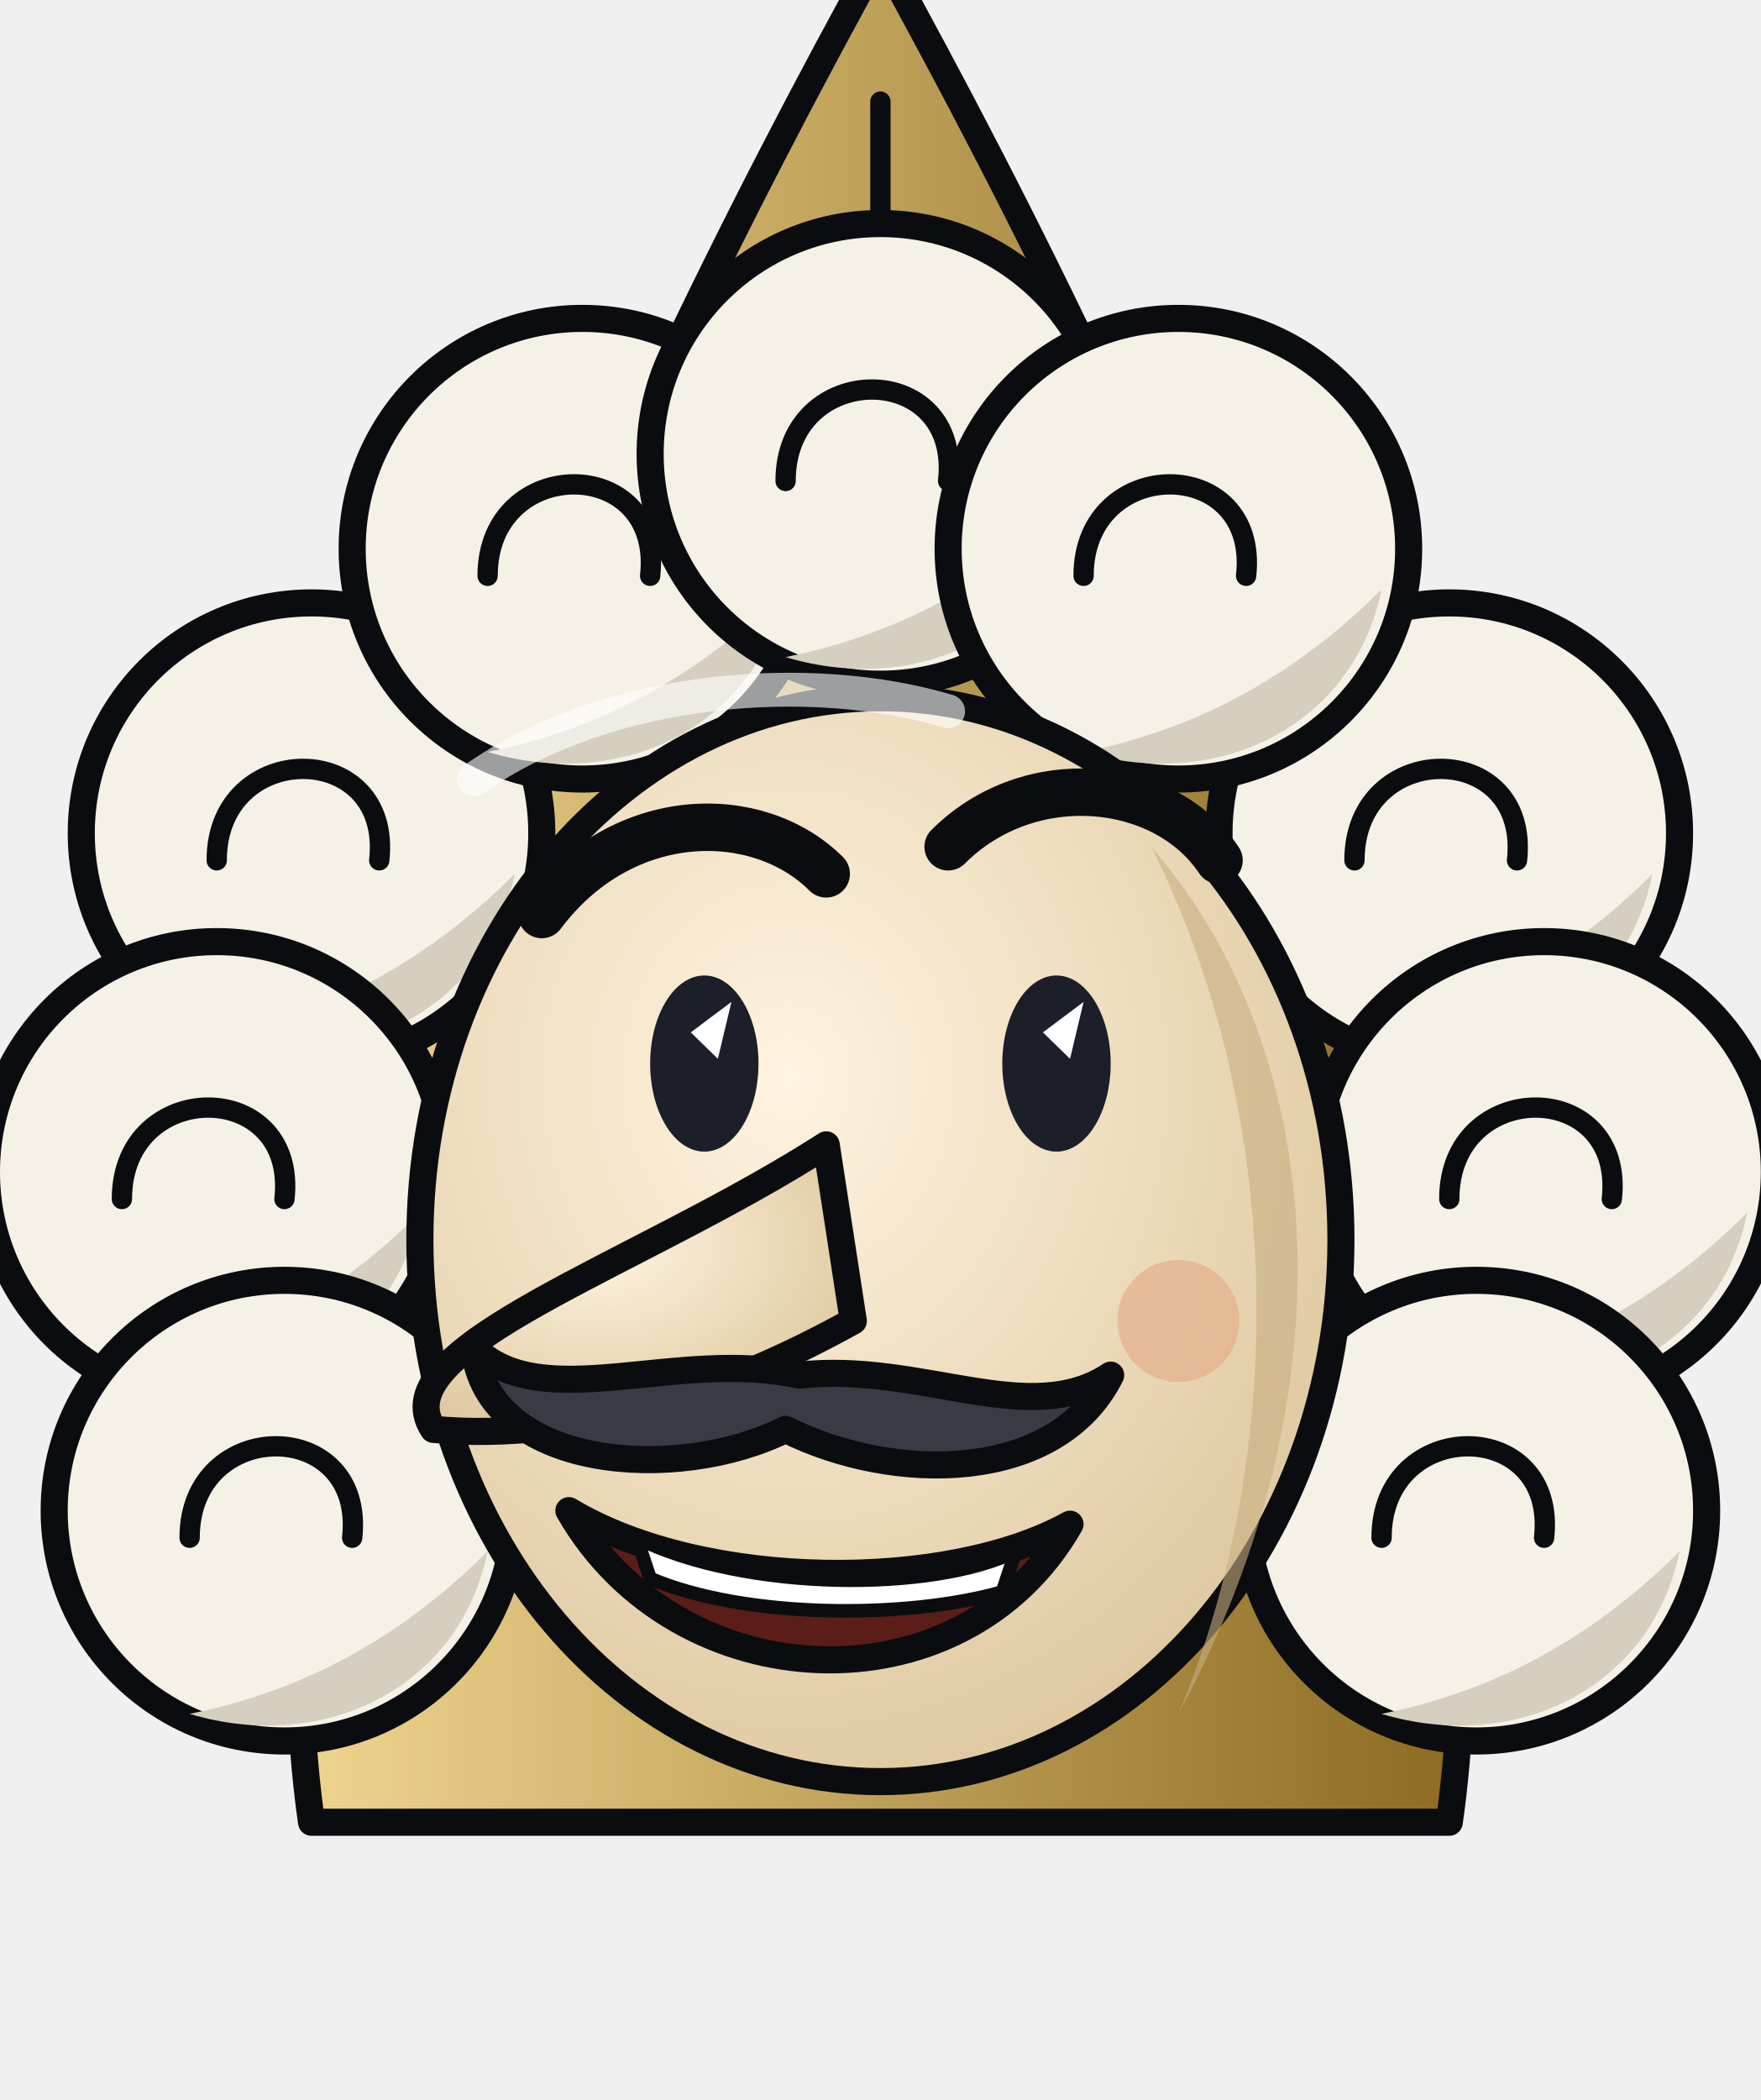
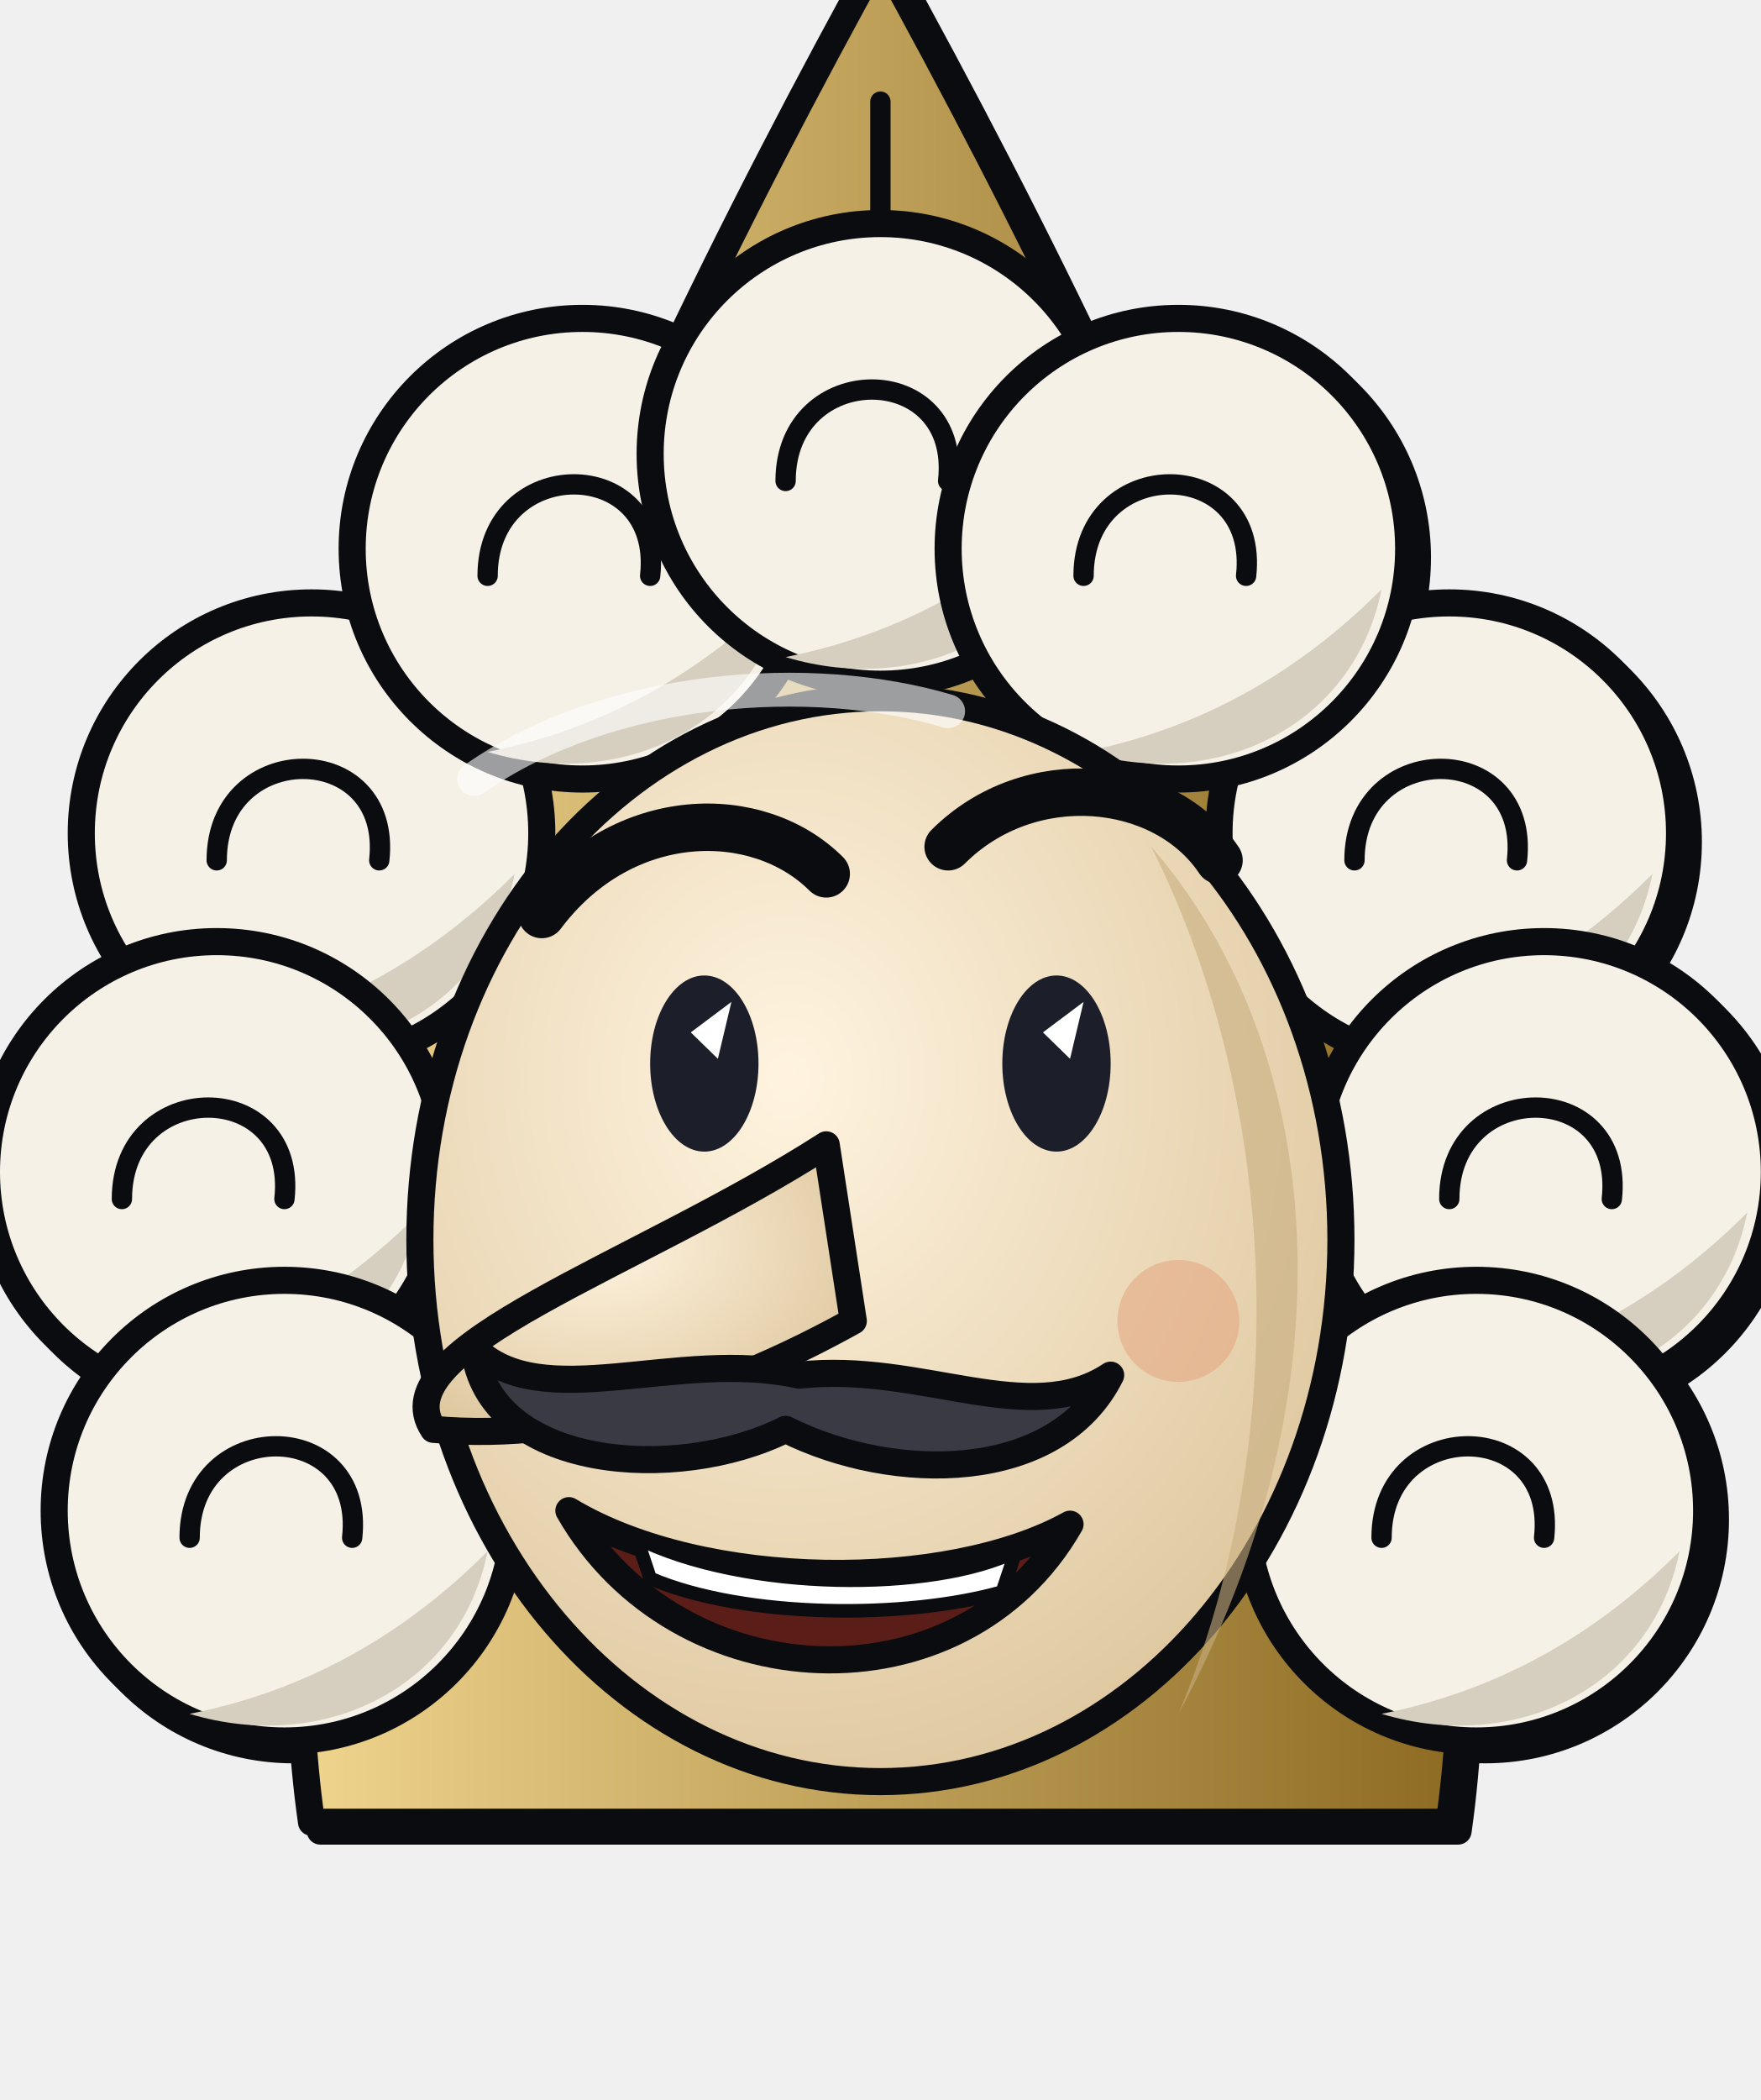
<svg xmlns="http://www.w3.org/2000/svg" width="520" height="620" viewBox="0 0 520 620">
  <defs>
    <linearGradient id="glass" x1="0" y1="0" x2="1" y2="0">
      <stop offset="0" stop-color="#2f3548" />
      <stop offset="1" stop-color="#0c0e15" />
    </linearGradient>
    <linearGradient id="gold" x1="0" y1="0" x2="0" y2="1">
      <stop offset="0" stop-color="#ecd08a" />
      <stop offset="1" stop-color="#8e6c24" />
    </linearGradient>
    <radialGradient id="rskin" cx="0.4" cy="0.35" r="0.75">
      <stop offset="0" stop-color="#fff4e0" />
      <stop offset="1" stop-color="#dcc49a" />
    </radialGradient>
    <linearGradient id="nibg" x1="0" y1="0" x2="1" y2="0">
      <stop offset="0" stop-color="#f0d58e" />
      <stop offset="1" stop-color="#8c6a22" />
    </linearGradient>
  </defs>
+   <g transform="translate(2.6,2.6)">
+     <g transform="translate(260,330) scale(2)" stroke="#0b0c10" stroke-width="4" stroke-linejoin="round" stroke-linecap="round">
+       <path d="M-84 104 C-96 20 -42 -96 0 -172 C42 -96 96 20 84 104 Z" fill="#0b0c10" />
+       <path d="M0 -150 L0 -60" stroke-width="3" />
+       <circle cx="0" cy="-56" r="7" fill="#0b0c10" />
+       <circle cx="-84" cy="-42" r="34" fill="#0b0c10" />
+       <path d="M-54 -36 C-58 -16 -78 -6 -98 -12 C-78 -16 -64 -26 -54 -36 Z" fill="#0b0c10" stroke="none" />
+       <path d="M-98 -38 C-98 -56 -72 -56 -74 -38" fill="none" stroke-width="3" />
+       <circle cx="-98" cy="8" r="34" fill="#0b0c10" />
+       <path d="M-68 14 C-72 34 -92 44 -112 38 C-92 34 -78 24 -68 14 Z" fill="#0b0c10" stroke="none" />
+       <path d="M-112 12 C-112 -6 -86 -6 -88 12" fill="none" stroke-width="3" />
+       <circle cx="-88" cy="58" r="34" fill="#0b0c10" />
+       <path d="M-58 64 C-62 84 -82 94 -102 88 C-82 84 -68 74 -58 64 Z" fill="#0b0c10" stroke="none" />
+       <path d="M-102 62 C-102 44 -76 44 -78 62" fill="none" stroke-width="3" />
+       <circle cx="84" cy="-42" r="34" fill="#0b0c10" />
+       <path d="M114 -36 C110 -16 90 -6 70 -12 C90 -16 104 -26 114 -36 Z" fill="#0b0c10" stroke="none" />
+       <path d="M70 -38 C70 -56 96 -56 94 -38" fill="none" stroke-width="3" />
+       <circle cx="98" cy="8" r="34" fill="#0b0c10" />
+       <path d="M128 14 C124 34 104 44 84 38 C104 34 118 24 128 14 Z" fill="#0b0c10" stroke="none" />
+       <path d="M84 12 C84 -6 110 -6 108 12" fill="none" stroke-width="3" />
+       <circle cx="88" cy="58" r="34" fill="#0b0c10" />
+       <path d="M118 64 C114 84 94 94 74 88 C94 84 108 74 118 64 Z" fill="#0b0c10" stroke="none" />
+       <path d="M74 62 C74 44 100 44 98 62" fill="none" stroke-width="3" />
+       <circle cx="-44" cy="-84" r="34" fill="#0b0c10" />
+       <path d="M-14 -78 C-18 -58 -38 -48 -58 -54 C-38 -58 -24 -68 -14 -78 Z" fill="#0b0c10" stroke="none" />
+       <path d="M-58 -80 C-58 -98 -32 -98 -34 -80" fill="none" stroke-width="3" />
+       <circle cx="0" cy="-98" r="34" fill="#0b0c10" />
+       <path d="M30 -92 C26 -72 6 -62 -14 -68 C6 -72 20 -82 30 -92 Z" fill="#0b0c10" stroke="none" />
+       <path d="M-14 -94 C-14 -112 12 -112 10 -94" fill="none" stroke-width="3" />
+       <circle cx="44" cy="-84" r="34" fill="#0b0c10" />
+       <path d="M74 -78 C70 -58 50 -48 30 -54 C50 -58 64 -68 74 -78 Z" fill="#0b0c10" stroke="none" />
+       <path d="M30 -80 C30 -98 56 -98 54 -80" fill="none" stroke-width="3" />
+       <ellipse cx="0" cy="18" rx="68" ry="80" fill="#0b0c10" />
+       <path d="M-50 -30 C-38 -46 -18 -46 -8 -36" fill="none" stroke-width="7" />
+       <path d="M10 -40 C22 -52 42 -50 50 -38" fill="none" stroke-width="7" />
+       <ellipse cx="-26" cy="-8" rx="8" ry="13" fill="#0b0c10" stroke="none" />
+       <path d="M-28.0 -12.6 L-22.0 -17.1 L-24.0 -8.7 Z" fill="#0b0c10" stroke="none" />
+       <ellipse cx="26" cy="-8" rx="8" ry="13" fill="#0b0c10" stroke="none" />
+       <path d="M24.0 -12.6 L30.0 -17.1 L28.0 -8.7 Z" fill="#0b0c10" stroke="none" />
+       <path d="M-8 4 C-36 22 -74 34 -66 46 C-44 48 -22 40 -4 30 Z" fill="#0b0c10" />
+       <path d="M-12 38 C-30 34 -50 44 -60 34 C-58 52 -30 54 -14 46 C2 54 26 54 34 38 C22 46 6 36 -12 38 Z" fill="#0b0c10" />
+       <path d="M-46 58 C-30 86 12 88 28 60 C10 70 -26 70 -46 58 Z" fill="#0b0c10" />
+       <path d="M-36 62 C-20 70 8 70 20 64 L18 70 C4 74 -20 74 -34 68 Z" fill="#0b0c10" stroke-width="2" />
+     </g>
+   </g>
  <g transform="translate(260,330) scale(2)" stroke="#0b0c10" stroke-width="4" stroke-linejoin="round" stroke-linecap="round">
    <path d="M-84 104 C-96 20 -42 -96 0 -172 C42 -96 96 20 84 104 Z" fill="url(#nibg)" />
    <path d="M0 -150 L0 -60" stroke-width="3" />
    <circle cx="0" cy="-56" r="7" fill="#0b0c10" />
    <circle cx="-84" cy="-42" r="34" fill="#f6f1e7" />
    <path d="M-54 -36 C-58 -16 -78 -6 -98 -12 C-78 -16 -64 -26 -54 -36 Z" fill="#d6cfc0" stroke="none" />
    <path d="M-98 -38 C-98 -56 -72 -56 -74 -38" fill="none" stroke-width="3" />
    <circle cx="-98" cy="8" r="34" fill="#f6f1e7" />
    <path d="M-68 14 C-72 34 -92 44 -112 38 C-92 34 -78 24 -68 14 Z" fill="#d6cfc0" stroke="none" />
    <path d="M-112 12 C-112 -6 -86 -6 -88 12" fill="none" stroke-width="3" />
    <circle cx="-88" cy="58" r="34" fill="#f6f1e7" />
    <path d="M-58 64 C-62 84 -82 94 -102 88 C-82 84 -68 74 -58 64 Z" fill="#d6cfc0" stroke="none" />
    <path d="M-102 62 C-102 44 -76 44 -78 62" fill="none" stroke-width="3" />
    <circle cx="84" cy="-42" r="34" fill="#f6f1e7" />
    <path d="M114 -36 C110 -16 90 -6 70 -12 C90 -16 104 -26 114 -36 Z" fill="#d6cfc0" stroke="none" />
    <path d="M70 -38 C70 -56 96 -56 94 -38" fill="none" stroke-width="3" />
    <circle cx="98" cy="8" r="34" fill="#f6f1e7" />
    <path d="M128 14 C124 34 104 44 84 38 C104 34 118 24 128 14 Z" fill="#d6cfc0" stroke="none" />
    <path d="M84 12 C84 -6 110 -6 108 12" fill="none" stroke-width="3" />
    <circle cx="88" cy="58" r="34" fill="#f6f1e7" />
    <path d="M118 64 C114 84 94 94 74 88 C94 84 108 74 118 64 Z" fill="#d6cfc0" stroke="none" />
    <path d="M74 62 C74 44 100 44 98 62" fill="none" stroke-width="3" />
    <circle cx="-44" cy="-84" r="34" fill="#f6f1e7" />
    <path d="M-14 -78 C-18 -58 -38 -48 -58 -54 C-38 -58 -24 -68 -14 -78 Z" fill="#d6cfc0" stroke="none" />
    <path d="M-58 -80 C-58 -98 -32 -98 -34 -80" fill="none" stroke-width="3" />
    <circle cx="0" cy="-98" r="34" fill="#f6f1e7" />
    <path d="M30 -92 C26 -72 6 -62 -14 -68 C6 -72 20 -82 30 -92 Z" fill="#d6cfc0" stroke="none" />
    <path d="M-14 -94 C-14 -112 12 -112 10 -94" fill="none" stroke-width="3" />
    <circle cx="44" cy="-84" r="34" fill="#f6f1e7" />
    <path d="M74 -78 C70 -58 50 -48 30 -54 C50 -58 64 -68 74 -78 Z" fill="#d6cfc0" stroke="none" />
    <path d="M30 -80 C30 -98 56 -98 54 -80" fill="none" stroke-width="3" />
    <ellipse cx="0" cy="18" rx="68" ry="80" fill="url(#rskin)" />
    <path d="M-50 -30 C-38 -46 -18 -46 -8 -36" fill="none" stroke-width="7" />
    <path d="M10 -40 C22 -52 42 -50 50 -38" fill="none" stroke-width="7" />
    <ellipse cx="-26" cy="-8" rx="8" ry="13" fill="#1c1f2a" stroke="none" />
    <path d="M-28.0 -12.6 L-22.0 -17.1 L-24.0 -8.7 Z" fill="#fff" stroke="none" />
    <ellipse cx="26" cy="-8" rx="8" ry="13" fill="#1c1f2a" stroke="none" />
    <path d="M24.0 -12.6 L30.0 -17.1 L28.0 -8.7 Z" fill="#fff" stroke="none" />
    <path d="M-8 4 C-36 22 -74 34 -66 46 C-44 48 -22 40 -4 30 Z" fill="url(#rskin)" />
    <path d="M-12 38 C-30 34 -50 44 -60 34 C-58 52 -30 54 -14 46 C2 54 26 54 34 38 C22 46 6 36 -12 38 Z" fill="#3a3a44" />
    <path d="M-46 58 C-30 86 12 88 28 60 C10 70 -26 70 -46 58 Z" fill="#5a1d18" />
    <path d="M-36 62 C-20 70 8 70 20 64 L18 70 C4 74 -20 74 -34 68 Z" fill="#fff" stroke-width="2" />
    <circle cx="44" cy="30" r="9" fill="#e3a07a" opacity="0.5" stroke="none" />
    <path d="M40 -40 C66 -10 70 40 44 88 C60 50 60 0 40 -40 Z" fill="#c8ad80" opacity="0.6" stroke="none" />
    <path d="M-60 -50 C-40 -64 -10 -66 10 -60" fill="none" stroke="#fff" stroke-width="5" opacity="0.6" />
  </g>
</svg>
